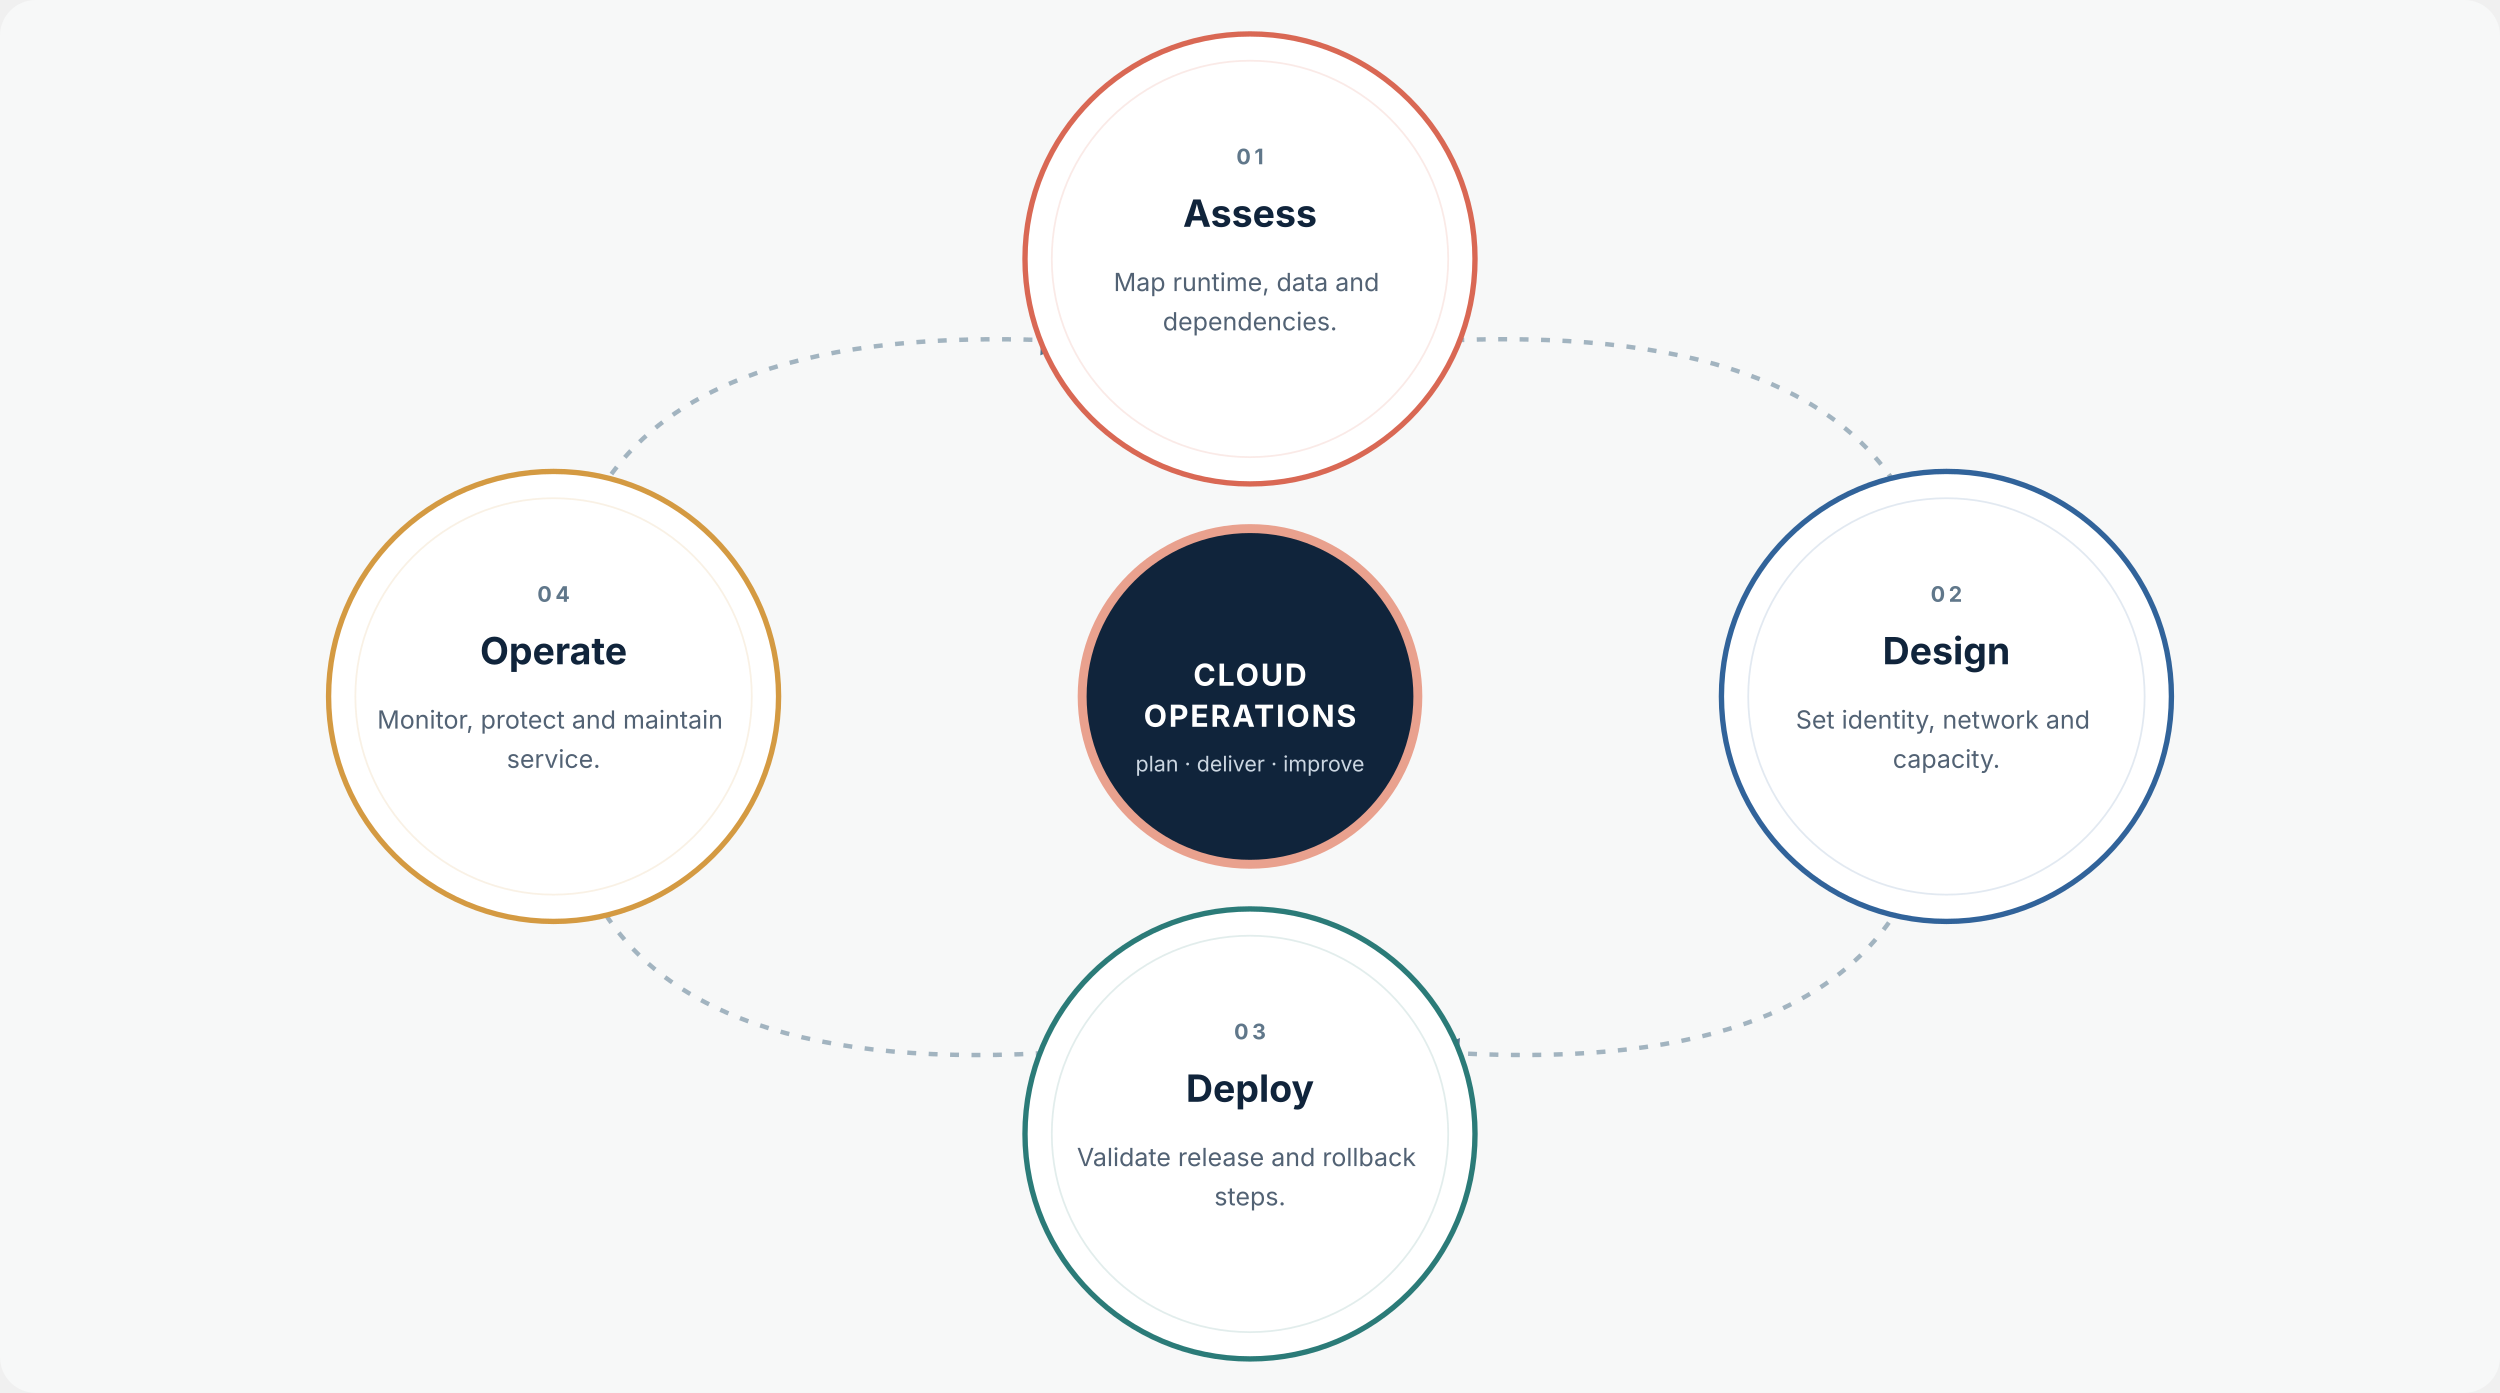
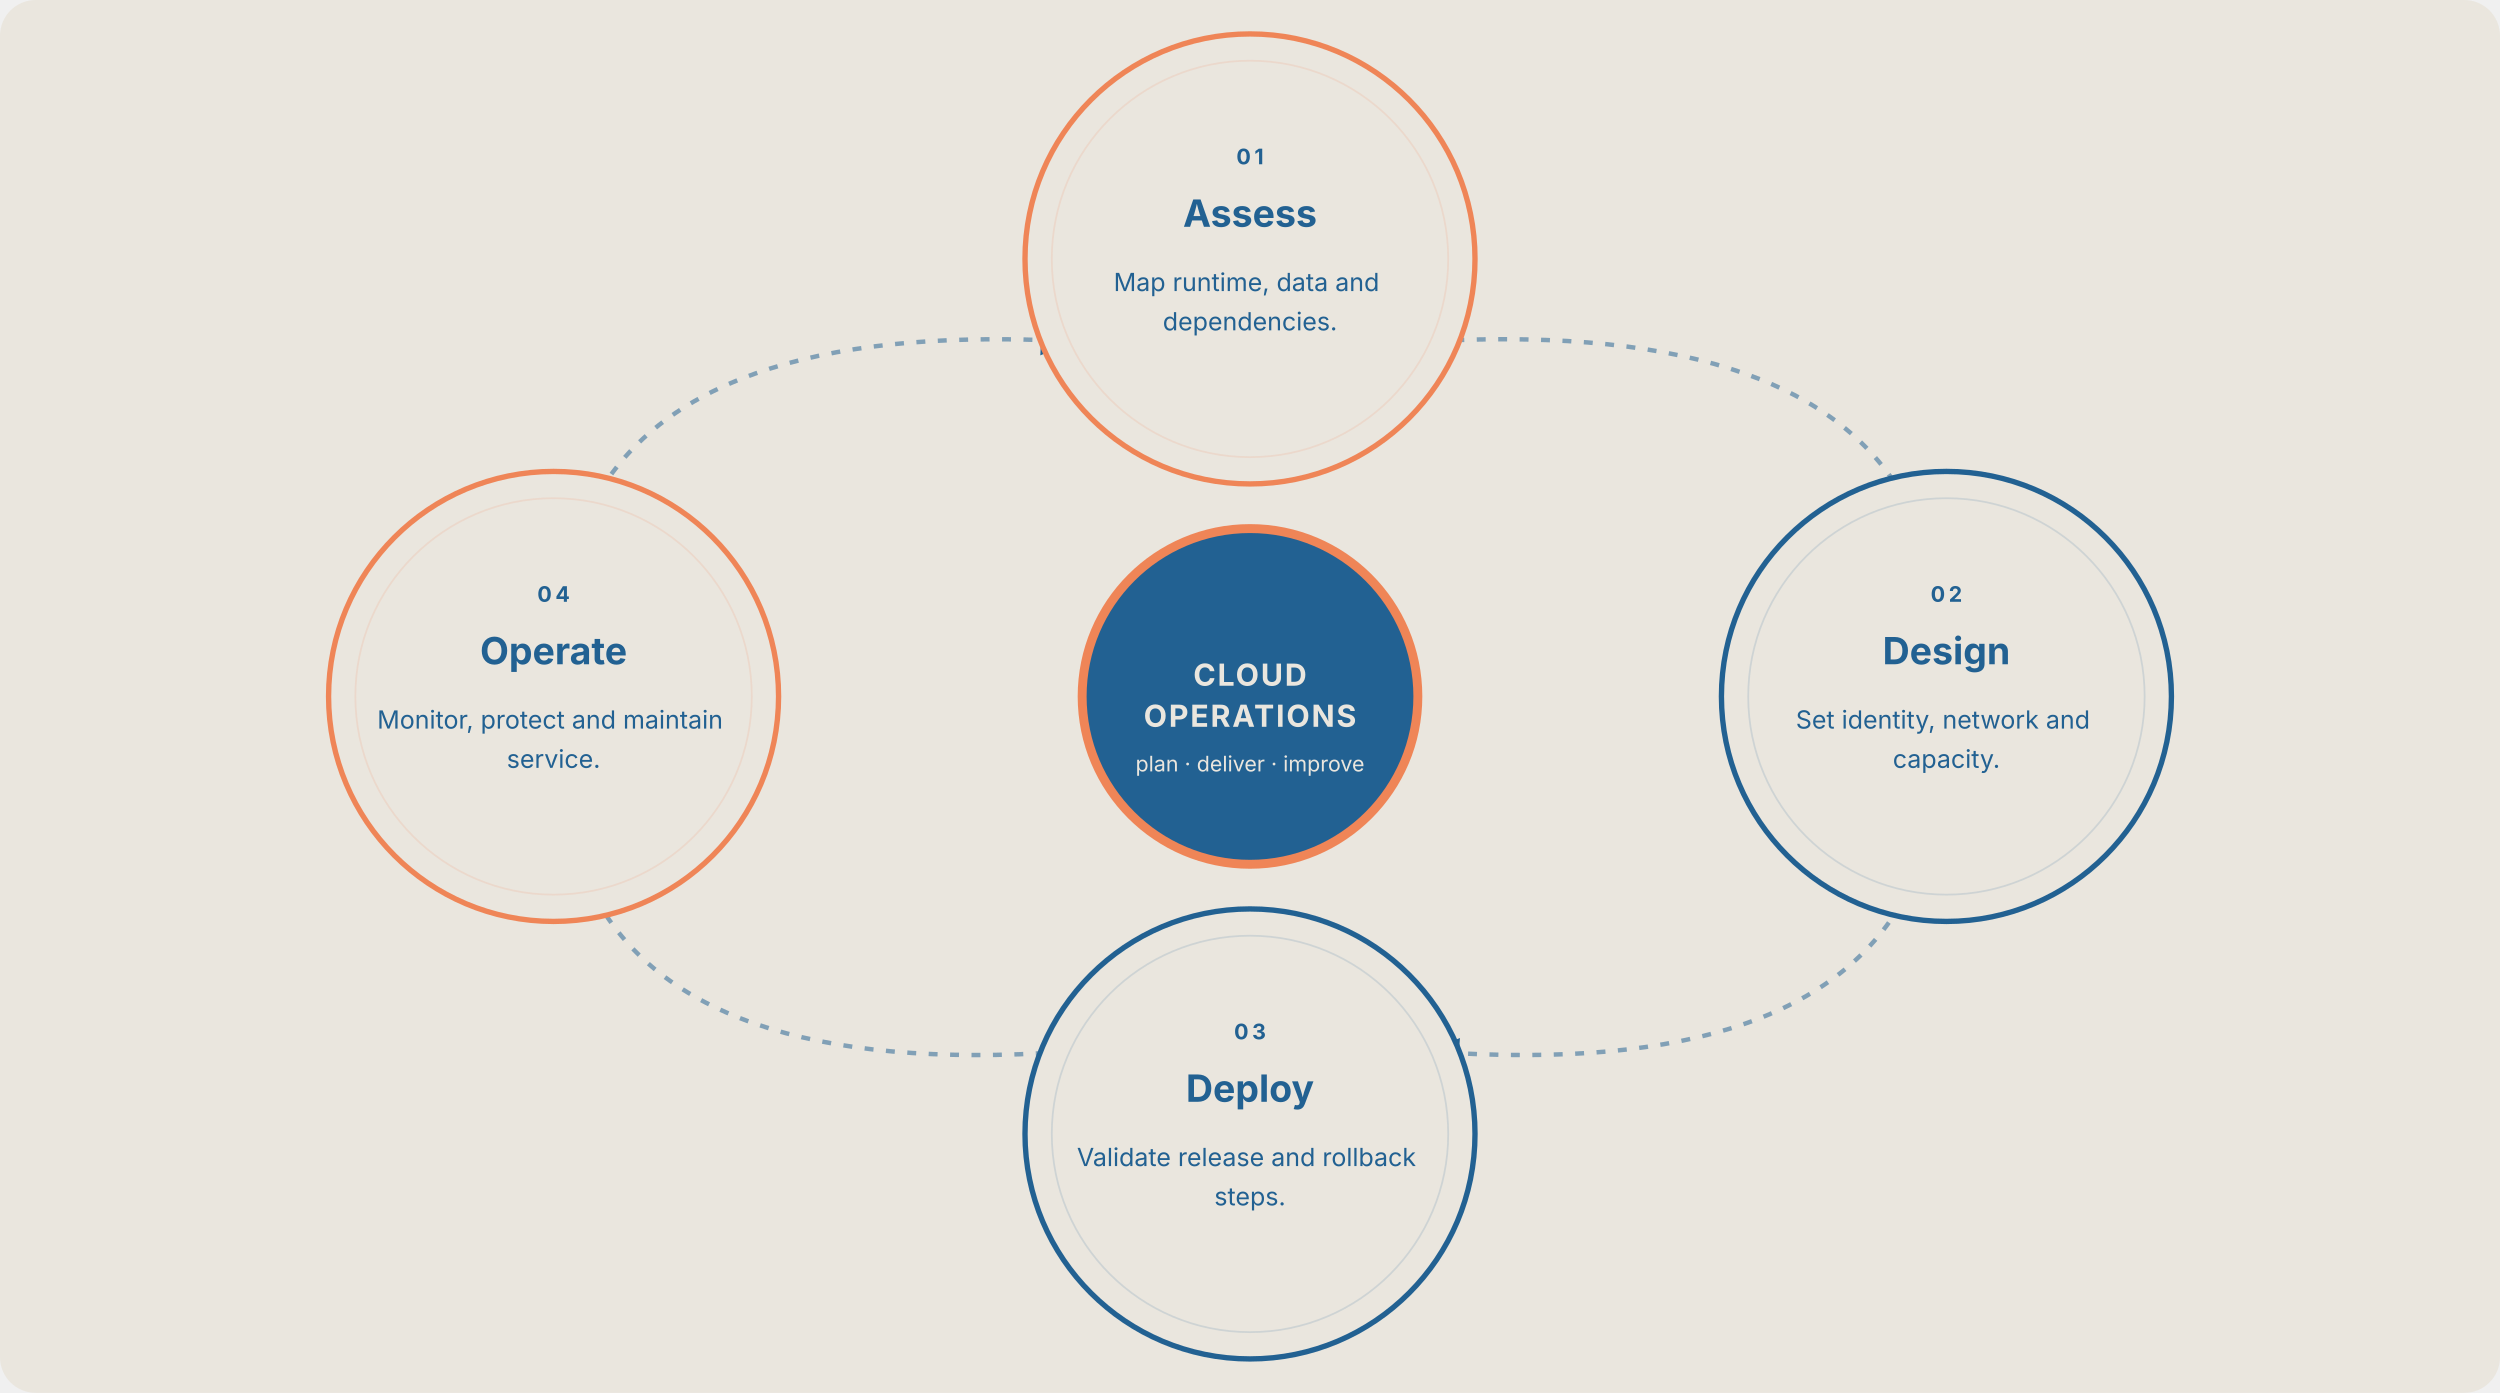
<svg xmlns="http://www.w3.org/2000/svg" viewBox="0 0 1400 780" role="img" aria-labelledby="title desc">
  <defs>
    <marker id="arrow" viewBox="0 0 10 10" refX="8" refY="5" markerWidth="7" markerHeight="7" orient="auto-start-reverse">
-       <path d="M0 0L10 5L0 10z" fill="#55758d" />
+       <path d="M0 0L10 5L0 10z" fill="#226192" />
    </marker>
    <style>
- .bg{fill:#f7f8f8}.connector{fill:none;stroke:#55758d;stroke-opacity:.52;stroke-width:2.5;stroke-dasharray:5 7;animation:dash 24s linear infinite}.number{font:700 12px Inter,Arial,sans-serif;letter-spacing:2px;fill:#60778a}.label{font:700 21px Inter,Arial,sans-serif;fill:#10243b}.desc{font:400 14px Inter,Arial,sans-serif;fill:#526274}.hub{fill:#10243b;stroke:#e9a18e;stroke-width:5}.hub-text{font:700 17px Inter,Arial,sans-serif;fill:#fff;letter-spacing:1px}.hub-sub{font:400 12px Inter,Arial,sans-serif;fill:#cbd6e1}.node{transform-box:fill-box;transform-origin:center;animation:arrive .8s ease-out both}.node-1{animation-delay:.12s}.node-2{animation-delay:.24s}.node-3{animation-delay:.36s}@keyframes dash{to{stroke-dashoffset:-150}}@keyframes arrive{from{opacity:.35;transform:scale(.94)}to{opacity:1;transform:scale(1)}}@media(prefers-reduced-motion:reduce){.connector,.node{animation:none}}
+ .bg{fill:#EAE6DE}.connector{fill:none;stroke:#226192;stroke-opacity:.52;stroke-width:2.5;stroke-dasharray:5 7;animation:dash 24s linear infinite}.number{font:700 12px Inter,Arial,sans-serif;letter-spacing:2px;fill:#226192}.label{font:700 21px Inter,Arial,sans-serif;fill:#226192}.desc{font:400 14px Inter,Arial,sans-serif;fill:#226192}.hub{fill:#226192;stroke:#EF8557;stroke-width:5}.hub-text{font:700 17px Inter,Arial,sans-serif;fill:#EAE6DE;letter-spacing:1px}.hub-sub{font:400 12px Inter,Arial,sans-serif;fill:#EAE6DE}.node{transform-box:fill-box;transform-origin:center;animation:arrive .8s ease-out both}.node-1{animation-delay:.12s}.node-2{animation-delay:.24s}.node-3{animation-delay:.36s}@keyframes dash{to{stroke-dashoffset:-150}}@keyframes arrive{from{opacity:.35;transform:scale(.94)}to{opacity:1;transform:scale(1)}}@media(prefers-reduced-motion:reduce){.connector,.node{animation:none}}
</style>
  </defs>
  <rect class="bg" width="1400" height="780" rx="20" />
  <path class="connector" d="M 803 191 Q 1018 180 1070 286" marker-end="url(#arrow)" />
  <path class="connector" d="M 1070 496 Q 1018 604 803 589" marker-end="url(#arrow)" />
  <path class="connector" d="M 597 589 Q 382 604 330 496" marker-end="url(#arrow)" />
  <path class="connector" d="M 330 286 Q 382 180 597 191" marker-end="url(#arrow)" />
  <g class="node node-0">
-     <circle cx="700" cy="145" r="126" fill="#fff" stroke="#d96854" stroke-width="3" />
-     <circle cx="700" cy="145" r="111" fill="none" stroke="#d96854" stroke-opacity=".14" stroke-width="1" />
+     <circle cx="700" cy="145" r="126" fill="#EAE6DE" stroke="#EF8557" stroke-width="3" />
+     <circle cx="700" cy="145" r="111" fill="none" stroke="#EF8557" stroke-opacity=".14" stroke-width="1" />
    <text x="700" y="92" text-anchor="middle" class="number">01</text>
    <text x="700" y="127" text-anchor="middle" class="label">Assess</text>
    <text x="700" y="163" text-anchor="middle" class="desc">
      <tspan x="700" dy="0">Map runtime, data and</tspan>
      <tspan x="700" dy="22">dependencies.</tspan>
    </text>
  </g>
  <g class="node node-1">
-     <circle cx="1090" cy="390" r="126" fill="#fff" stroke="#31639a" stroke-width="3" />
-     <circle cx="1090" cy="390" r="111" fill="none" stroke="#31639a" stroke-opacity=".14" stroke-width="1" />
+     <circle cx="1090" cy="390" r="126" fill="#EAE6DE" stroke="#226192" stroke-width="3" />
+     <circle cx="1090" cy="390" r="111" fill="none" stroke="#226192" stroke-opacity=".14" stroke-width="1" />
    <text x="1090" y="337" text-anchor="middle" class="number">02</text>
    <text x="1090" y="372" text-anchor="middle" class="label">Design</text>
    <text x="1090" y="408" text-anchor="middle" class="desc">
      <tspan x="1090" dy="0">Set identity, network and</tspan>
      <tspan x="1090" dy="22">capacity.</tspan>
    </text>
  </g>
  <g class="node node-2">
-     <circle cx="700" cy="635" r="126" fill="#fff" stroke="#2b7b78" stroke-width="3" />
-     <circle cx="700" cy="635" r="111" fill="none" stroke="#2b7b78" stroke-opacity=".14" stroke-width="1" />
+     <circle cx="700" cy="635" r="126" fill="#EAE6DE" stroke="#226192" stroke-width="3" />
+     <circle cx="700" cy="635" r="111" fill="none" stroke="#226192" stroke-opacity=".14" stroke-width="1" />
    <text x="700" y="582" text-anchor="middle" class="number">03</text>
    <text x="700" y="617" text-anchor="middle" class="label">Deploy</text>
    <text x="700" y="653" text-anchor="middle" class="desc">
      <tspan x="700" dy="0">Validate release and rollback</tspan>
      <tspan x="700" dy="22">steps.</tspan>
    </text>
  </g>
  <g class="node node-3">
-     <circle cx="310" cy="390" r="126" fill="#fff" stroke="#d49a42" stroke-width="3" />
-     <circle cx="310" cy="390" r="111" fill="none" stroke="#d49a42" stroke-opacity=".14" stroke-width="1" />
+     <circle cx="310" cy="390" r="126" fill="#EAE6DE" stroke="#EF8557" stroke-width="3" />
+     <circle cx="310" cy="390" r="111" fill="none" stroke="#EF8557" stroke-opacity=".14" stroke-width="1" />
    <text x="310" y="337" text-anchor="middle" class="number">04</text>
    <text x="310" y="372" text-anchor="middle" class="label">Operate</text>
    <text x="310" y="408" text-anchor="middle" class="desc">
      <tspan x="310" dy="0">Monitor, protect and maintain</tspan>
      <tspan x="310" dy="22">service.</tspan>
    </text>
  </g>
  <circle class="hub" cx="700" cy="390" r="94" />
  <text class="hub-text" x="700" y="384" text-anchor="middle">CLOUD</text>
  <text class="hub-text" x="700" y="407" text-anchor="middle">OPERATIONS</text>
  <text class="hub-sub" x="700" y="432" text-anchor="middle">plan · deliver · improve</text>
</svg>
